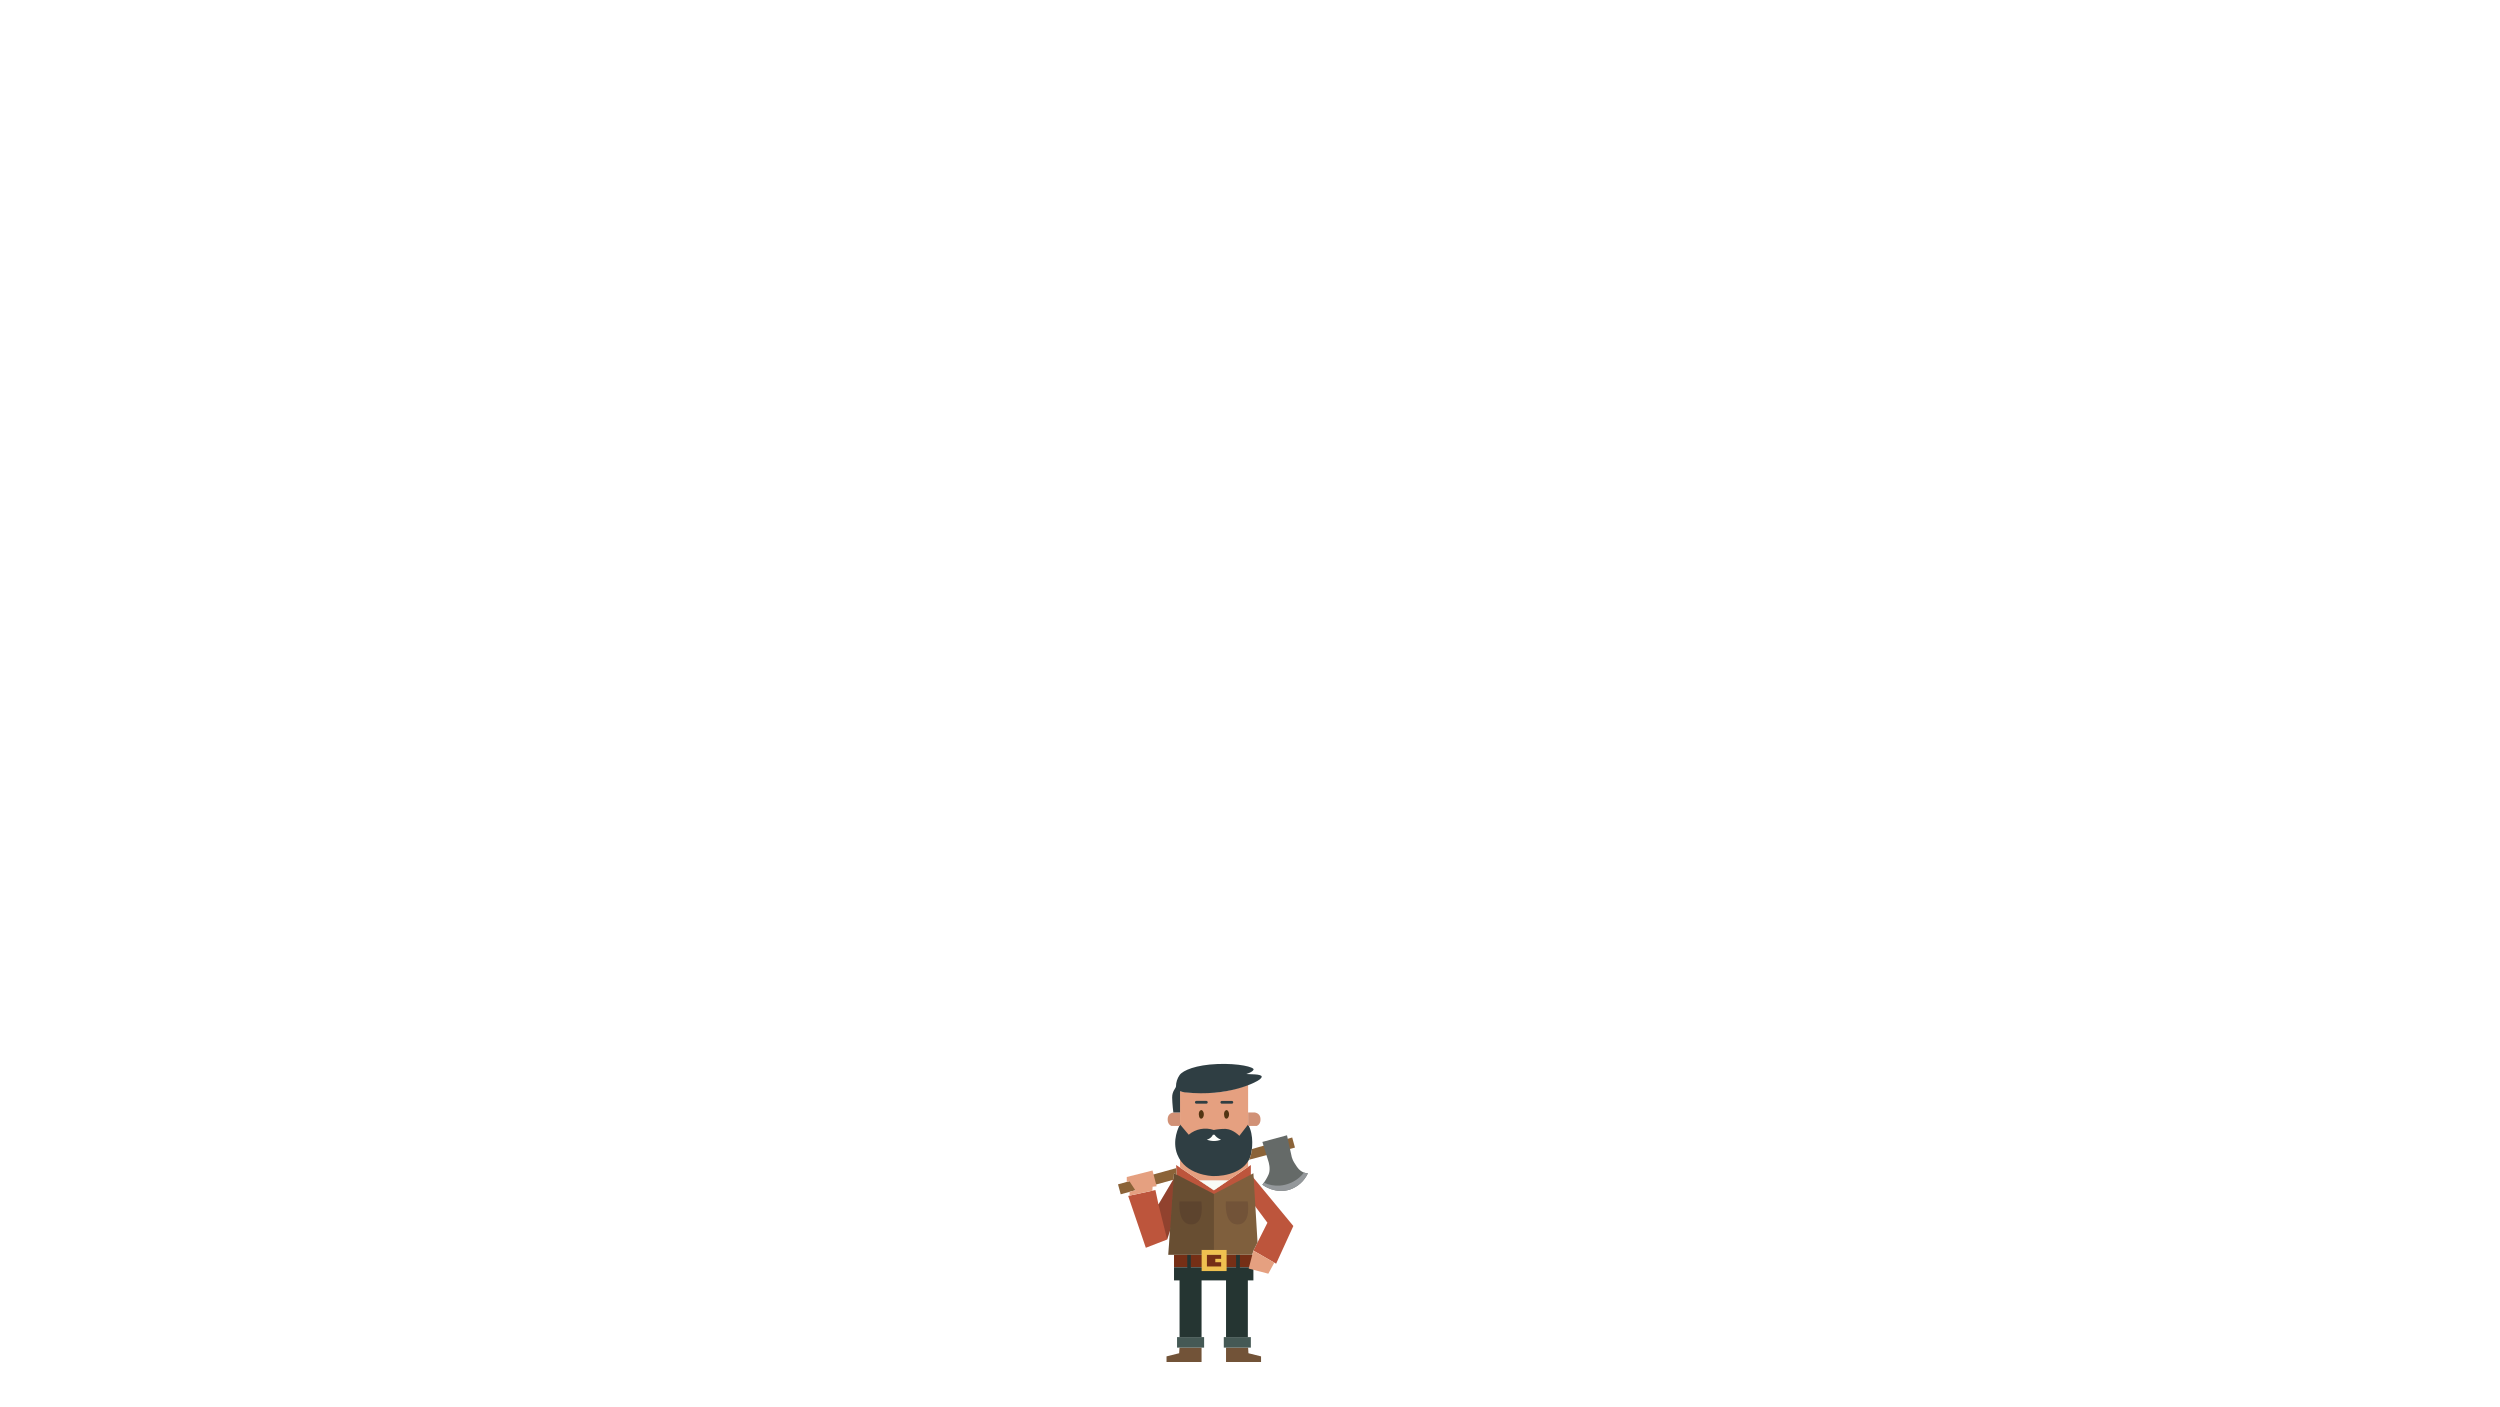
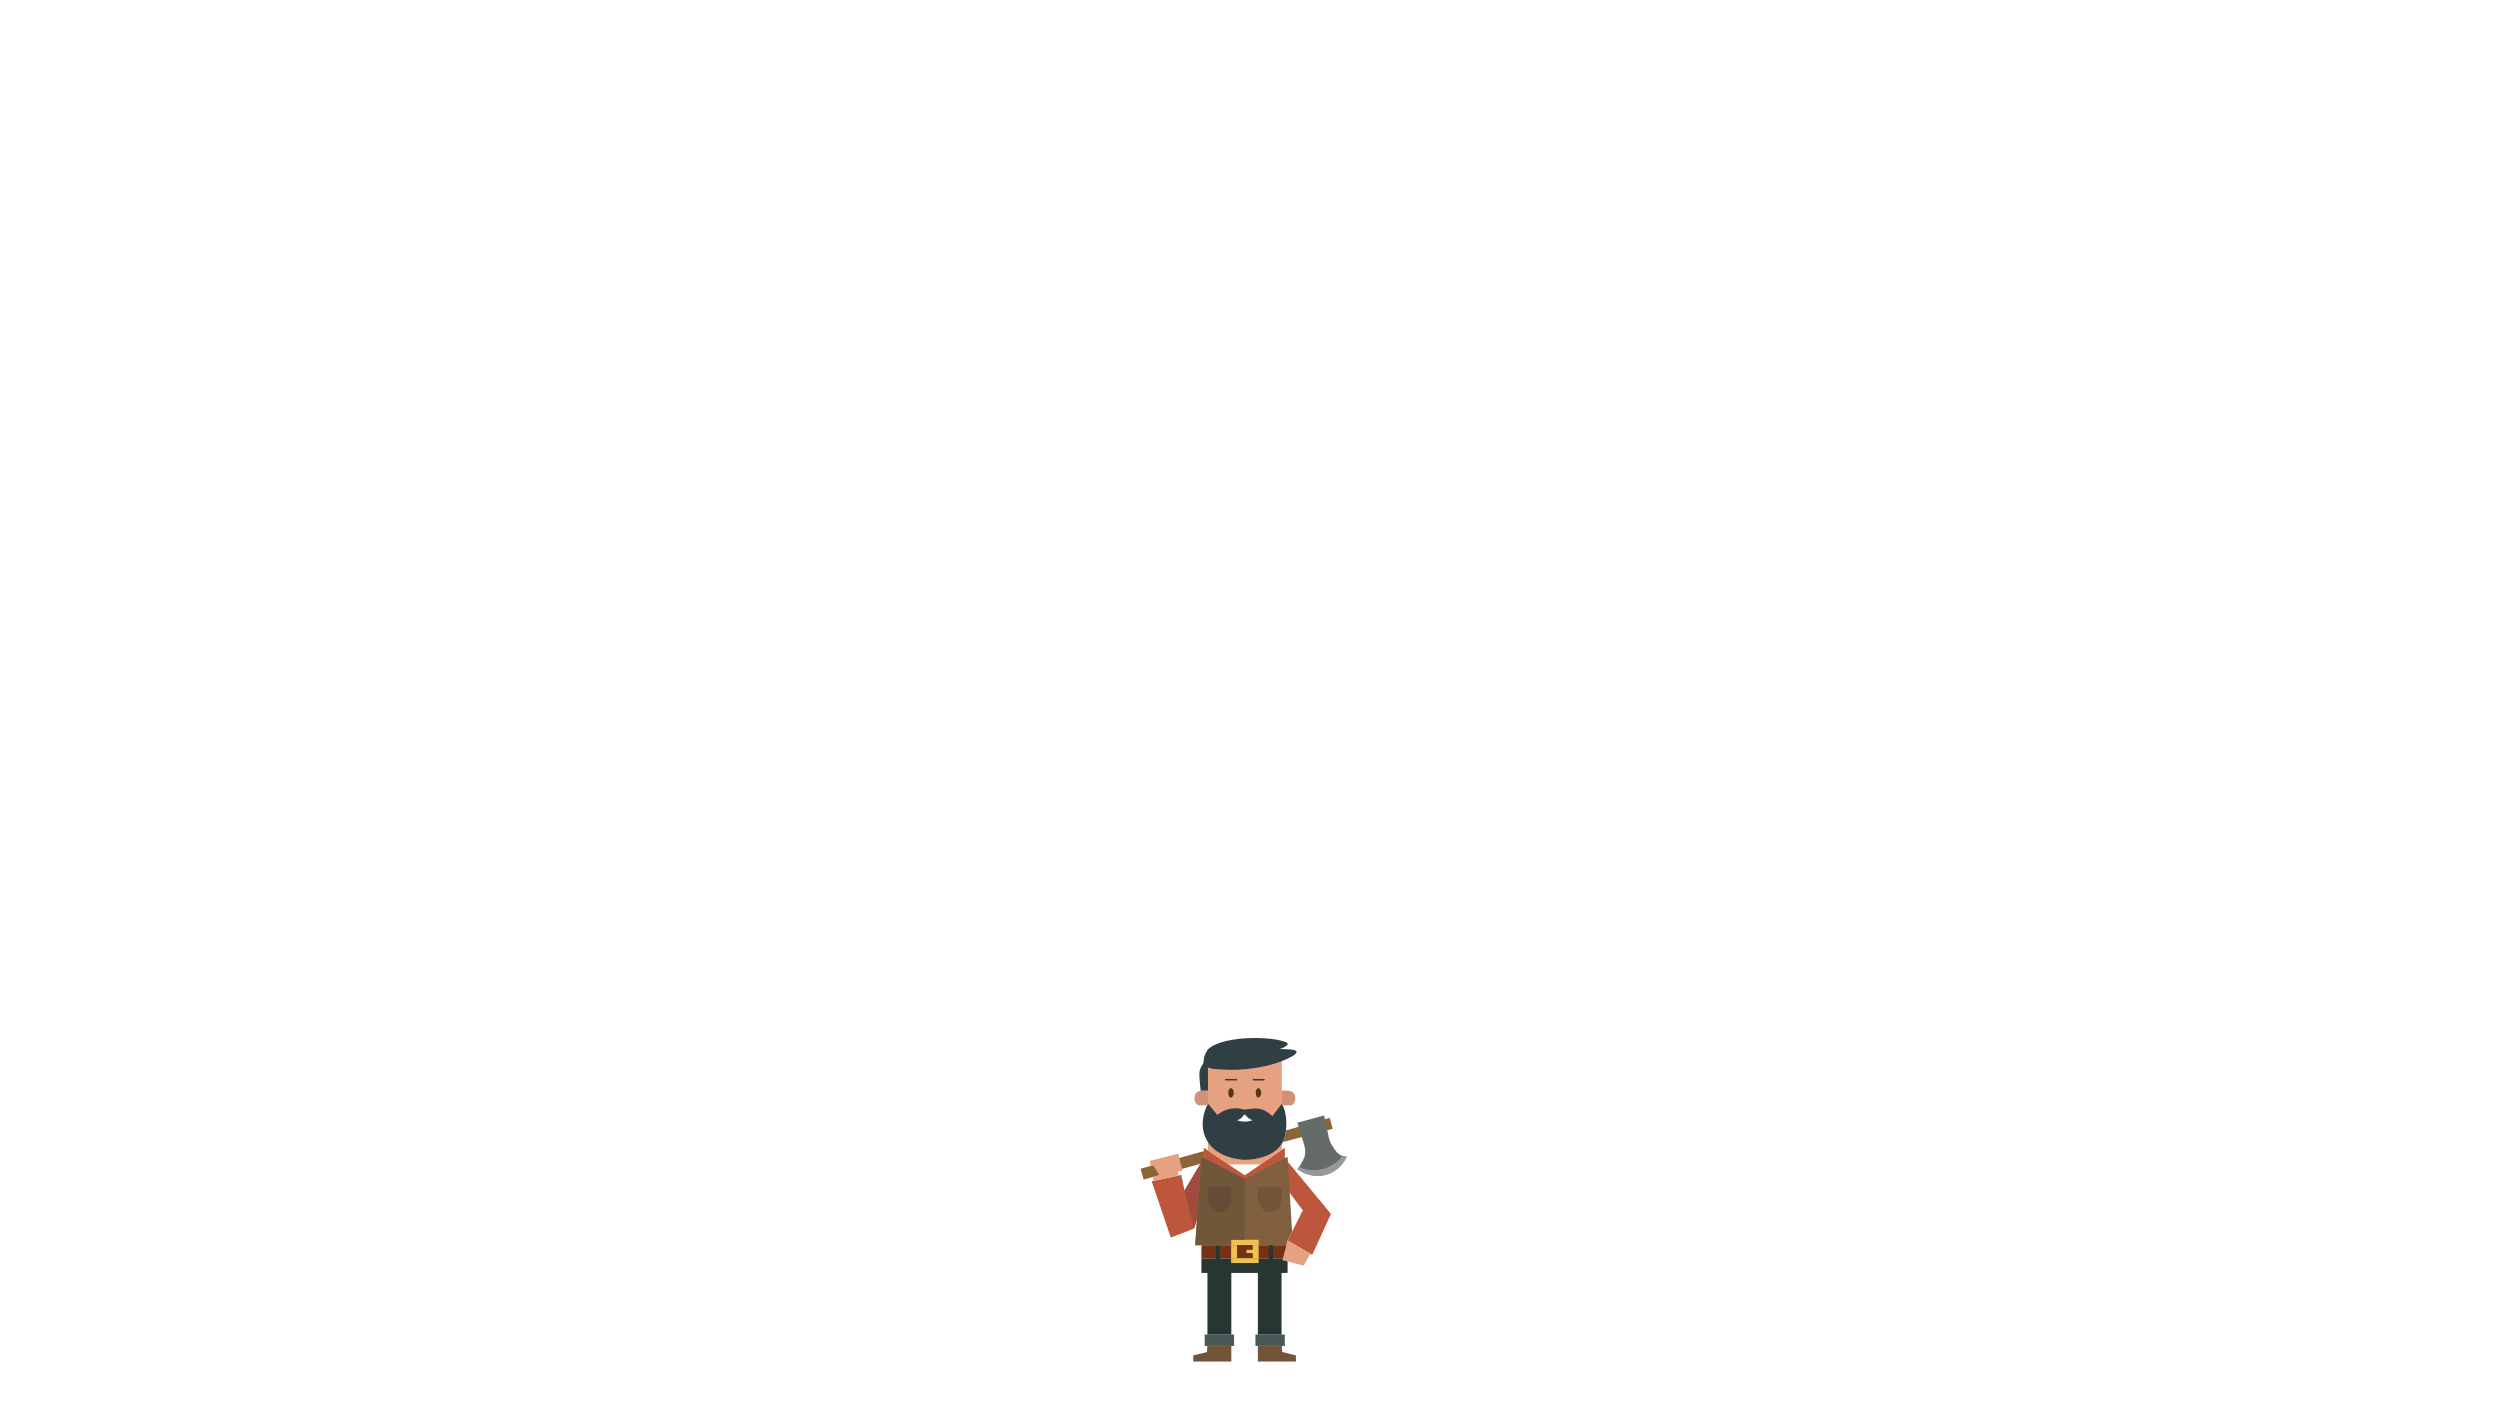
- <svg xmlns="http://www.w3.org/2000/svg" viewBox="0 0 1920 1080">
+ <svg xmlns="http://www.w3.org/2000/svg" id="Layer_1" data-name="Layer 1" viewBox="0 0 1920 1080">
  <defs>
-     <style>.cls-1,.cls-3{isolation:isolate;}.cls-1{filter:url(#luminosity-noclip);}.cls-2,.cls-22{fill:none;}.cls-4{clip-path:url(#clip-path);}.cls-5{fill:#725338;}.cls-6{fill:#455955;}.cls-7{fill:#752f16;}.cls-8{fill:#253532;}.cls-9{fill:#bd553c;}.cls-10{fill:#7f5f3d;}.cls-11{fill:#e5a080;}.cls-12{fill:#f8fbf7;}.cls-13{fill:#2f3e43;}.cls-14{fill:#fffffc;}.cls-15{fill:#d19176;}.cls-16{fill:#8b6338;}.cls-17{fill:#656a68;}.cls-18{fill:#94989b;}.cls-19{mask:url(#mask);}.cls-20{clip-path:url(#clip-path-4);}.cls-21{fill:#efc150;}.cls-22{stroke:#2f3e42;stroke-linecap:round;stroke-miterlimit:10;stroke-width:2.14px;}.cls-23{fill:#533412;}.cls-24{mix-blend-mode:multiply;}.cls-25{clip-path:url(#clip-path-5);}.cls-26{fill:#d1d1d1;}.cls-27{clip-path:url(#clip-path-6);}.cls-28{fill:#c4c5c4;}</style>
+     <style>.cls-1{fill:none;}.cls-2{clip-path:url(#clip-path);}.cls-3{fill:#725439;}.cls-4{fill:#465956;}.cls-5{fill:#753117;}.cls-6{fill:#263633;}.cls-7{fill:#be563c;}.cls-8{fill:#80603e;}.cls-9{fill:#e6a180;}.cls-10{fill:#f8fbf8;}.cls-11{fill:#303f44;}.cls-12{fill:#fffffd;}.cls-13{fill:#d19177;}.cls-14{fill:#8b6438;}.cls-15{fill:#656b69;}.cls-16{fill:#95999b;}.cls-17{fill:#efc150;}.cls-18{clip-path:url(#clip-path-3);}.cls-19{fill:#303f43;}.cls-20{fill:#533617;}.cls-21{fill:#71573a;}.cls-22{fill:#654c36;}.cls-23{fill:#7b5b37;}.cls-24{fill:#c4c4c4;}.cls-25{fill:#9e4c3b;}.cls-26{fill:#755736;}.cls-27{fill:#614d37;}.cls-28{fill:#695035;}</style>
    <clipPath id="clip-path">
-       <rect class="cls-2" x="858.63" y="817.07" width="145.85" height="228.93" />
+       <rect class="cls-1" x="876.01" y="797.19" width="158.28" height="248.45" />
    </clipPath>
-     <filter id="luminosity-noclip" x="922.67" y="959.85" width="19.49" height="16.47" filterUnits="userSpaceOnUse" color-interpolation-filters="sRGB">
-       <feFlood flood-color="#fff" result="bg" />
-       <feBlend in="SourceGraphic" in2="bg" />
-     </filter>
-     <mask id="mask" x="922.67" y="959.85" width="19.49" height="16.47" maskUnits="userSpaceOnUse">
-       <g class="cls-1">
-         <polygon points="926.91 972.65 926.91 963.67 937.84 963.67 937.84 966.78 933.35 966.78 933.35 969.39 937.84 969.39 937.84 972.65 926.91 972.65" />
-       </g>
-     </mask>
-     <clipPath id="clip-path-4">
-       <rect class="cls-2" x="922.67" y="959.85" width="19.49" height="16.47" />
-     </clipPath>
-     <clipPath id="clip-path-5">
-       <rect class="cls-2" x="897.23" y="901.07" width="35.05" height="62.61" />
-     </clipPath>
-     <clipPath id="clip-path-6">
-       <rect class="cls-2" x="889.7" y="905.43" width="11.63" height="46.51" />
+     <clipPath id="clip-path-3">
+       <rect class="cls-1" x="950.12" y="956.29" width="11.86" height="9.74" />
    </clipPath>
  </defs>
-   <g class="cls-3">
-     <g id="Layer_1" data-name="Layer 1">
-       <g id="invisibleframe">
-         <rect class="cls-2" width="1920" height="1080" />
+   <g id="invisibleframe">
+     <rect class="cls-1" width="1920" height="1080" />
+   </g>
+   <g id="foerster_rast">
+     <g class="cls-2">
+       <polygon class="cls-3" points="927.26 1033.67 926.97 1038.34 916.45 1040.97 916.45 1045.64 945.65 1045.64 945.65 1033.67 927.26 1033.67" />
+       <polygon class="cls-3" points="966.04 1033.67 966.04 1045.64 995.24 1045.64 995.24 1040.97 984.73 1038.34 984.44 1033.67 966.04 1033.67" />
+       <rect class="cls-4" x="925.21" y="1024.91" width="22.56" height="8.76" />
+       <rect class="cls-4" x="964.18" y="1024.91" width="22.56" height="8.76" />
+       <rect class="cls-5" x="922.69" y="956.29" width="66.17" height="10.38" />
+       <polygon class="cls-6" points="927.31 977.63 927.31 1024.91 945.65 1024.91 945.65 977.63 966.04 977.63 966.04 1024.91 984.23 1024.91 984.23 977.63 988.86 977.63 988.86 966.67 977.58 966.67 977.61 956.29 974.41 956.29 974.46 966.67 936.72 966.67 936.71 956.29 933.71 956.29 933.75 966.67 922.69 966.67 922.69 977.63 927.31 977.63" />
+       <polygon class="cls-7" points="924.45 881.45 955.94 902.51 986.74 881.45 986.74 889.46 1022.16 932.3 1007.81 963.72 988.86 952.82 1000.54 929.58 987.28 911.77 955.94 911.77 927.17 911.77 917 943.56 899.2 950.46 884.49 907.24 907.19 902.33 909.73 914.32 922.69 892.52 924.99 892.34 924.45 881.45" />
+       <polygon class="cls-8" points="917.91 956.29 987.95 956.29 988.86 952.82 992.3 945.98 988.86 888.35 955.95 905.6 922.69 888.35 917.91 956.29" />
+       <g class="cls-2">
+         <path class="cls-3" d="M927.26,911.77h18.2S948.68,931,937,931s-9.76-19.26-9.76-19.26" />
+         <path class="cls-3" d="M965.94,911.78h18.21S987.36,931,975.7,931s-9.76-19.25-9.76-19.25" />
+         <path class="cls-9" d="M927.72,883.63l28.22,18.88L984.46,883V814.51s-15.18,5.79-26.89,6.44-25.3.46-29.85-1.05Z" />
+         <polygon class="cls-10" points="943.58 894.24 968.03 894.24 955.95 902.51 943.58 894.24" />
+         <path class="cls-11" d="M927.72,847.66c-1,1.87-7,13.21-2.26,25.14,6.79,17.08,28.59,17.86,29.95,17.89,10.2.21,27.63-3.47,31.37-17.76,1-3.75,2.8-16.19-2.32-25.27l-7.28,9.48c-4.72-4.46-8.71-5.6-11.55-5.79a48.49,48.49,0,0,0-9.82.92,21.68,21.68,0,0,0-20.87,4Z" />
+         <path class="cls-12" d="M950.05,860.3a7.78,7.78,0,0,0,3.61-2,7.66,7.66,0,0,0,1.47-2.08h1.31a11.16,11.16,0,0,0,5.45,4.08,16.23,16.23,0,0,1-6,1.12,16.05,16.05,0,0,1-5.8-1.12" />
+         <path class="cls-13" d="M927.72,837.65H922.1c-2,.44-4.47,1.55-4.69,5.22s1.51,5.31,3,6h7.3Z" />
+         <path class="cls-13" d="M984.46,837.65h5.62c1.94.44,4.47,1.55,4.69,5.22s-1.51,5.31-3,6h-7.3Z" />
+         <path class="cls-11" d="M927.72,819.9a19,19,0,0,0,4,1c36.67,3.94,60.22-8.74,62.53-10.9.47-.45,1.68-1.46,1.51-2.35-.1-.48-.7-.86-1.68-1.14-2.5-.72-4.55-.58-11.21-.91,0,0,5.26-1.51,6.1-3.63s-12.43-5.44-30.17-4.69-28.58,5.17-31.5,9.2a16.55,16.55,0,0,0-3,9.47c-.13,1.63-3.32,3.85-3.18,9.29s1,12.39,1,12.39h5.62Z" />
+         <polygon class="cls-14" points="876.01 897.58 924.57 884.05 924.85 889.47 922.69 888.35 922.31 893.7 878.27 905.87 876.01 897.58" />
+         <polygon class="cls-9" points="885.64 906.99 885.64 903.84 890.45 902.5 885.5 894.93 883.32 895.54 883.32 891.44 904.78 886.03 908.21 899.2 904.87 899.56 904.65 902.88 885.64 906.99" />
+         <path class="cls-14" d="M987.61,868.17a24.11,24.11,0,0,1-.7,4.25,25.09,25.09,0,0,1-1.74,4.68l38.33-10.17-2.3-8.42Z" />
+         <path class="cls-15" d="M1016.87,856.67l-20.53,5.57,5.13,16.55s1.9,5.84.18,10.26a39.63,39.63,0,0,1-5.31,8.85c.89.68,10.93,8,23.07,4,10.1-3.34,14.22-12.08,14.89-13.55,0,0-5.27.4-9.12-5.31s-3.36-5.62-4.33-8.14Z" />
+         <path class="cls-16" d="M1031,887.76a8.88,8.88,0,0,0,3.32.59c-.67,1.47-4.79,10.21-14.89,13.55-12.14,4-22.18-3.32-23.07-4,0,0,.52-.64,1.26-1.69a27.76,27.76,0,0,0,13.39,2.42,28.56,28.56,0,0,0,16.15-6.76,26.91,26.91,0,0,0,3.84-4.11" />
+         <polygon class="cls-9" points="988.86 952.82 984.92 967.8 1001.29 972.05 1006.3 962.85 988.86 952.82" />
+         <polygon class="cls-17" points="966.66 956.29 961.97 956.29 961.97 959.67 957.11 959.66 957.11 962.5 961.97 962.5 961.97 966.03 950.12 966.03 950.12 956.29 945.52 956.29 945.52 966.67 966.66 966.67 966.66 956.29" />
+         <rect class="cls-17" x="945.52" y="966.67" width="21.15" height="3.35" />
+         <polygon class="cls-17" points="966.66 952.14 945.52 952.14 945.52 956.29 950.12 956.29 961.97 956.29 966.66 956.29 966.66 952.14" />
      </g>
-       <g id="förster01">
-         <g class="cls-4">
-           <g class="cls-4">
-             <polygon class="cls-5" points="905.85 1034.97 905.58 1039.28 895.89 1041.7 895.89 1046 922.8 1046 922.8 1034.97 905.85 1034.97" />
-             <polygon class="cls-5" points="941.59 1034.97 941.59 1046 968.49 1046 968.49 1041.7 958.8 1039.28 958.54 1034.97 941.59 1034.97" />
-             <rect class="cls-6" x="903.97" y="1026.9" width="20.79" height="8.07" />
-             <rect class="cls-6" x="939.87" y="1026.9" width="20.79" height="8.07" />
-             <rect class="cls-7" x="901.64" y="963.67" width="60.97" height="9.56" />
-             <polygon class="cls-8" points="905.9 983.34 905.9 1026.9 922.8 1026.9 922.8 983.34 941.59 983.34 941.59 1026.9 958.35 1026.9 958.35 983.34 962.61 983.34 962.61 973.24 952.22 973.24 952.25 963.67 949.3 963.67 949.34 973.24 914.56 973.24 914.56 963.67 911.79 963.67 911.84 973.24 901.64 973.24 901.64 983.34 905.9 983.34" />
-             <polygon class="cls-9" points="903.26 894.71 932.28 914.12 960.66 894.71 960.66 902.09 993.29 941.57 980.07 970.52 962.61 960.48 973.38 939.06 961.16 922.66 932.28 922.66 905.77 922.66 896.39 951.94 880 958.3 866.44 918.47 887.36 913.95 889.7 925 901.64 904.92 903.76 904.75 903.26 894.71" />
-             <polygon class="cls-10" points="897.23 963.67 961.77 963.67 962.61 960.48 965.78 954.17 962.61 901.07 932.28 916.97 901.64 901.07 897.23 963.67" />
-             <g class="cls-4">
-               <path class="cls-5" d="M905.85,922.66h16.77s3,17.74-7.78,17.74-9-17.74-9-17.74" />
-               <path class="cls-5" d="M941.49,922.66h16.78s3,17.74-7.79,17.74-9-17.74-9-17.74" />
-               <path class="cls-11" d="M906.27,896.72l26,17.4,26.28-18V833s-14,5.33-24.78,5.94-23.31.43-27.51-1Z" />
-               <polygon class="cls-12" points="920.89 906.5 943.42 906.5 932.28 914.12 920.89 906.5" />
-               <path class="cls-13" d="M906.27,863.58c-.94,1.72-6.44,12.17-2.07,23.16,6.25,15.74,26.33,16.46,27.59,16.49,9.4.19,25.46-3.2,28.91-16.37.9-3.45,2.57-14.91-2.14-23.28l-6.71,8.73c-4.35-4.1-8-5.16-10.64-5.33a44.74,44.74,0,0,0-9.06.85,19.93,19.93,0,0,0-19.22,3.63Z" />
-               <path class="cls-14" d="M926.85,875.23a7.19,7.19,0,0,0,3.33-1.85,6.87,6.87,0,0,0,1.35-1.92h1.21a10.22,10.22,0,0,0,1.82,2,10.7,10.7,0,0,0,3.2,1.8,15,15,0,0,1-10.91,0" />
-               <path class="cls-15" d="M906.27,854.35H901.1c-1.8.41-4.12,1.43-4.32,4.81s1.38,4.89,2.77,5.55h6.72Z" />
-               <path class="cls-15" d="M958.56,854.35h5.17c1.8.41,4.12,1.43,4.32,4.81s-1.38,4.89-2.77,5.55h-6.72Z" />
-               <path class="cls-13" d="M906.27,838a17.14,17.14,0,0,0,3.71.94c33.79,3.63,55.49-8.06,57.61-10.05.44-.41,1.56-1.34,1.39-2.16-.08-.44-.64-.79-1.55-1.05-2.29-.66-4.18-.54-10.32-.84,0,0,4.85-1.39,5.62-3.34s-11.45-5-27.8-4.33-26.33,4.77-29,8.48a15.29,15.29,0,0,0-2.78,8.73c-.12,1.51-3,3.54-2.93,8.56s.9,11.41.9,11.41h5.17Z" />
-               <polygon class="cls-16" points="858.63 909.57 903.38 897.11 903.63 902.1 901.64 901.07 901.29 906 860.71 917.22 858.63 909.57" />
-               <polygon class="cls-11" points="867.5 918.24 867.5 915.34 871.93 914.11 867.37 907.14 865.36 907.7 865.36 903.92 885.14 898.94 888.29 911.07 885.22 911.4 885.01 914.46 867.5 918.24" />
-               <path class="cls-16" d="M961.46,882.47a21.92,21.92,0,0,1-.65,3.93,22.62,22.62,0,0,1-1.6,4.3l35.32-9.36-2.12-7.76Z" />
-               <path class="cls-17" d="M988.42,871.88,969.5,877l4.73,15.24s1.75,5.38.16,9.46a36.35,36.35,0,0,1-4.89,8.15c.82.63,10.08,7.39,21.26,3.69a23.74,23.74,0,0,0,13.72-12.49s-4.85.37-8.4-4.89-3.1-5.18-4-7.5Z" />
-               <path class="cls-18" d="M1001.43,900.53a8,8,0,0,0,3.05.54,23.74,23.74,0,0,1-13.72,12.49c-11.18,3.7-20.44-3.06-21.26-3.69,0,0,.48-.59,1.17-1.55A25.54,25.54,0,0,0,983,910.54a26.29,26.29,0,0,0,14.88-6.22,25,25,0,0,0,3.55-3.79" />
-               <polygon class="cls-11" points="962.61 960.48 958.98 974.28 974.07 978.2 978.68 969.72 962.61 960.48" />
-               <g class="cls-19">
-                 <g class="cls-20">
-                   <rect class="cls-21" x="922.67" y="959.85" width="19.49" height="16.47" />
-                 </g>
-               </g>
-               <line class="cls-22" x1="918.79" y1="846.56" x2="926.46" y2="846.56" />
-               <line class="cls-22" x1="938.37" y1="846.57" x2="946.04" y2="846.57" />
-               <path class="cls-23" d="M922.62,852.53c-.66,0-2.13.9-1.91,3.62s1.22,3,1.91,3,1.92-1.12,1.92-3.33-1.26-3.32-1.92-3.32" />
-               <path class="cls-23" d="M942,852.53c-.66,0-2.13.9-1.92,3.62s1.22,3,1.92,3,1.91-1.12,1.91-3.33-1.25-3.32-1.91-3.32" />
-               <g class="cls-24">
-                 <g class="cls-25">
-                   <polygon class="cls-26" points="897.23 963.67 922.67 963.67 922.67 959.85 932.28 959.85 932.28 916.97 901.64 901.07 897.23 963.67" />
-                 </g>
-               </g>
-               <g class="cls-24">
-                 <g class="cls-27">
-                   <polygon class="cls-28" points="889.7 925 896.39 951.94 898.53 945.28 901.33 905.43 889.7 925" />
-                 </g>
-               </g>
-             </g>
-           </g>
-         </g>
+       <g class="cls-18">
+         <polygon class="cls-5" points="961.97 956.29 950.12 956.29 950.12 966.03 961.97 966.03 961.97 962.5 957.11 962.5 957.11 959.66 961.97 959.67 961.97 956.29" />
+       </g>
+       <g class="cls-2">
+         <path class="cls-19" d="M941.3,829.78h8.32a.59.59,0,0,0,0-1.17H941.3a.59.59,0,0,0,0,1.17" />
+         <path class="cls-19" d="M962.56,829.78h8.31a.59.59,0,0,0,0-1.17h-8.31a.59.59,0,0,0,0,1.17" />
+         <path class="cls-20" d="M945.46,835.67c-.71,0-2.31,1-2.08,3.92s1.33,3.3,2.08,3.3,2.08-1.21,2.08-3.61-1.36-3.61-2.08-3.61" />
+         <path class="cls-20" d="M966.5,835.67c-.72,0-2.31,1-2.08,3.92s1.32,3.3,2.08,3.3,2.08-1.21,2.08-3.61-1.37-3.61-2.08-3.61" />
+         <path class="cls-21" d="M937,931c-11.66,0-9.75-19.26-9.75-19.26h18.2S948.68,931,937,931m-14.32-42.68h0l-.38,5.35-3,42.63h0l-1.4,20h27.61v-4.15h10.42V905.6l-31.09-16.13-2.16-1.12" />
+         <path class="cls-22" d="M945.46,911.77h-18.2S925.35,931,937,931s8.45-19.26,8.45-19.26" />
+         <polygon class="cls-23" points="922.69 888.35 922.35 893.09 922.35 893.09 922.31 893.7 922.31 893.7 922.69 888.35" />
+         <polygon class="cls-24" points="919.31 936.33 917 943.56 919.31 936.33 919.31 936.33" />
+         <polyline class="cls-25" points="922.31 893.7 921.92 893.81 909.73 914.32 917 943.56 919.31 936.33 922.31 893.7" />
+         <polyline class="cls-26" points="922.35 893.09 921.92 893.81 922.31 893.7 922.35 893.09" />
+         <polyline class="cls-27" points="922.31 893.7 922.31 893.7 919.31 936.33 922.31 893.7" />
+         <polygon class="cls-28" points="922.35 893.09 922.35 893.09 922.31 893.7 922.31 893.7 922.35 893.09" />
      </g>
    </g>
  </g>
</svg>
